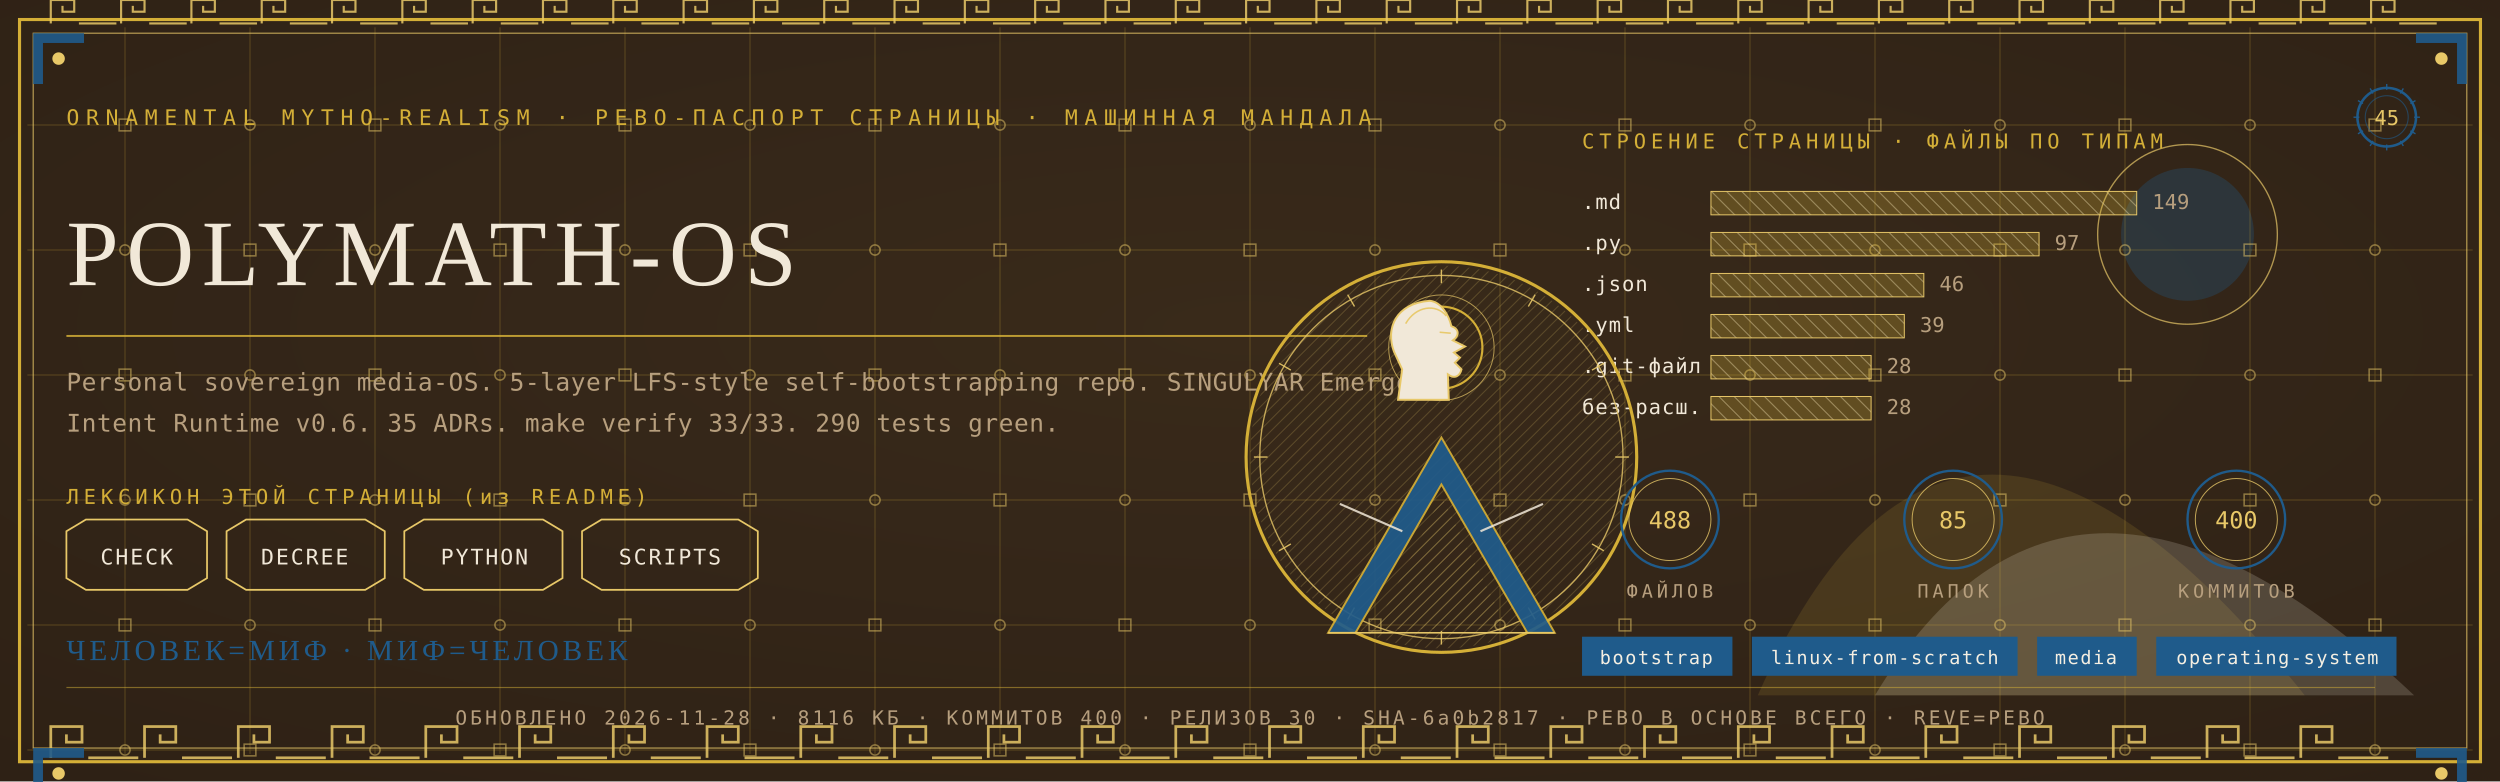
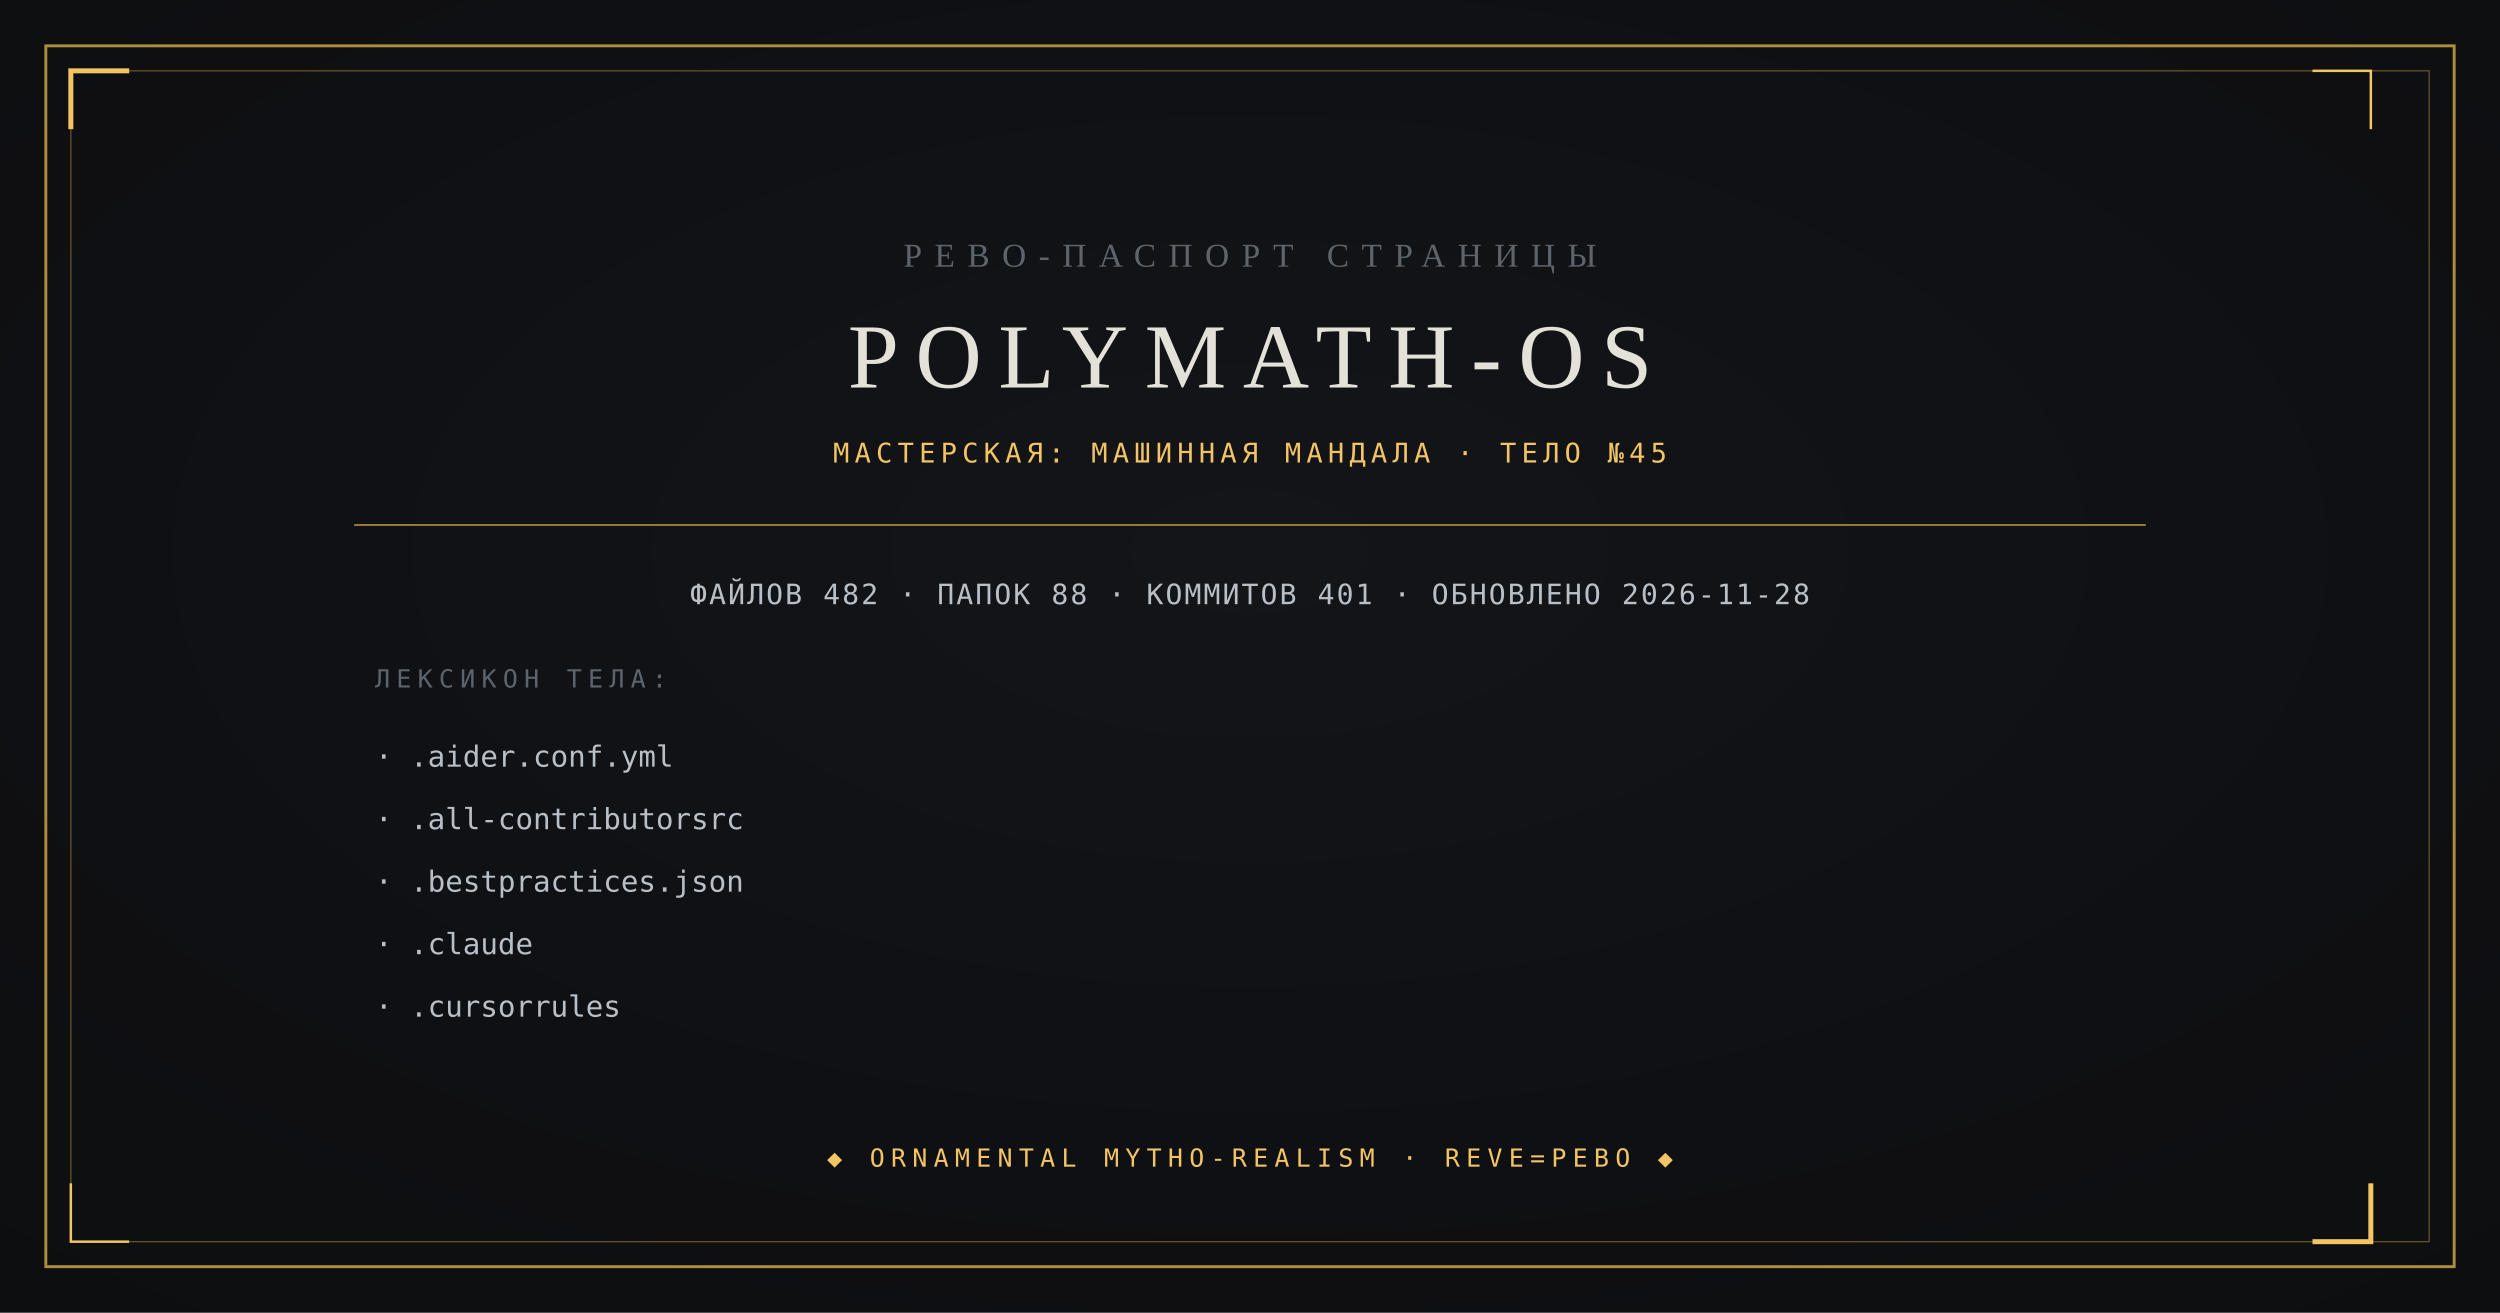
- <svg xmlns="http://www.w3.org/2000/svg" viewBox="0 0 1280 400" width="1280" height="400">
-   <defs>
-     <radialGradient id="rp45" cx="0.5" cy="0.42" r="1.1">
-       <stop offset="0" stop-color="#3A2A1B" />
-       <stop offset="1" stop-color="#2A1D12" />
-     </radialGradient>
-     <pattern id="hatchm" width="4.2" height="4.2" patternUnits="userSpaceOnUse" patternTransform="rotate(45)">
-       <rect width="4.2" height="4.2" fill="none" />
-       <line x1="0" y1="0" x2="0" y2="4.2" stroke="#E8C868" stroke-width="0.5" />
-     </pattern>
-     <pattern id="hatchv" width="5.5" height="5.5" patternUnits="userSpaceOnUse" patternTransform="rotate(-45)">
-       <rect width="5.5" height="5.5" fill="none" />
-       <line x1="0" y1="0" x2="0" y2="5.5" stroke="#F1E8D8" stroke-width="0.5" />
-     </pattern>
-   </defs>
-   <rect width="1280" height="400" fill="#2A1D12" />
-   <rect width="1280" height="400" fill="url(#rp45)" opacity="0.94" />
-   <path d="M 900 356 Q 1000 130 1180 356 Z" fill="#D4AF37" opacity="0.14" />
-   <path d="M 960 356 Q 1060 190 1236 356 Z" fill="#F1E8D8" opacity="0.18" />
-   <circle cx="1120" cy="120" r="34" fill="#1F5B8B" opacity="0.30" />
-   <circle cx="1120" cy="120" r="46" fill="none" stroke="#E8C868" stroke-width="0.7" opacity="0.7" />
-   <g stroke="#D4AF37" stroke-width="0.45" opacity="0.30">
-     <line x1="64" y1="14" x2="64" y2="386" />
-     <line x1="128" y1="14" x2="128" y2="386" />
-     <line x1="192" y1="14" x2="192" y2="386" />
-     <line x1="256" y1="14" x2="256" y2="386" />
-     <line x1="320" y1="14" x2="320" y2="386" />
-     <line x1="384" y1="14" x2="384" y2="386" />
-     <line x1="448" y1="14" x2="448" y2="386" />
-     <line x1="512" y1="14" x2="512" y2="386" />
-     <line x1="576" y1="14" x2="576" y2="386" />
-     <line x1="640" y1="14" x2="640" y2="386" />
-     <line x1="704" y1="14" x2="704" y2="386" />
-     <line x1="768" y1="14" x2="768" y2="386" />
-     <line x1="832" y1="14" x2="832" y2="386" />
-     <line x1="896" y1="14" x2="896" y2="386" />
-     <line x1="960" y1="14" x2="960" y2="386" />
-     <line x1="1024" y1="14" x2="1024" y2="386" />
-     <line x1="1088" y1="14" x2="1088" y2="386" />
-     <line x1="1152" y1="14" x2="1152" y2="386" />
-     <line x1="1216" y1="14" x2="1216" y2="386" />
-     <line x1="14" y1="64" x2="1266" y2="64" />
-     <line x1="14" y1="128" x2="1266" y2="128" />
-     <line x1="14" y1="192" x2="1266" y2="192" />
-     <line x1="14" y1="256" x2="1266" y2="256" />
-     <line x1="14" y1="320" x2="1266" y2="320" />
-     <line x1="14" y1="384" x2="1266" y2="384" />
-   </g>
-   <g fill="none" stroke="#E8C868" stroke-width="0.8" opacity="0.5">
-     <rect x="61" y="61" width="6" height="6" />
-     <circle cx="64" cy="128" r="2.6" />
-     <rect x="61" y="189" width="6" height="6" />
-     <circle cx="64" cy="256" r="2.6" />
-     <rect x="61" y="317" width="6" height="6" />
-     <circle cx="64" cy="384" r="2.6" />
-     <circle cx="128" cy="64" r="2.6" />
-     <rect x="125" y="125" width="6" height="6" />
-     <circle cx="128" cy="192" r="2.6" />
-     <rect x="125" y="253" width="6" height="6" />
-     <circle cx="128" cy="320" r="2.6" />
-     <rect x="125" y="381" width="6" height="6" />
-     <rect x="189" y="61" width="6" height="6" />
-     <circle cx="192" cy="128" r="2.6" />
-     <rect x="189" y="189" width="6" height="6" />
-     <circle cx="192" cy="256" r="2.6" />
-     <rect x="189" y="317" width="6" height="6" />
-     <circle cx="192" cy="384" r="2.6" />
-     <circle cx="256" cy="64" r="2.6" />
-     <rect x="253" y="125" width="6" height="6" />
-     <circle cx="256" cy="192" r="2.6" />
-     <rect x="253" y="253" width="6" height="6" />
-     <circle cx="256" cy="320" r="2.6" />
-     <rect x="253" y="381" width="6" height="6" />
-     <rect x="317" y="61" width="6" height="6" />
-     <circle cx="320" cy="128" r="2.6" />
-     <rect x="317" y="189" width="6" height="6" />
-     <circle cx="320" cy="256" r="2.6" />
-     <rect x="317" y="317" width="6" height="6" />
-     <circle cx="320" cy="384" r="2.6" />
-     <circle cx="384" cy="64" r="2.6" />
-     <rect x="381" y="125" width="6" height="6" />
-     <circle cx="384" cy="192" r="2.6" />
-     <rect x="381" y="253" width="6" height="6" />
-     <circle cx="384" cy="320" r="2.6" />
-     <rect x="381" y="381" width="6" height="6" />
-     <rect x="445" y="61" width="6" height="6" />
-     <circle cx="448" cy="128" r="2.6" />
-     <rect x="445" y="189" width="6" height="6" />
-     <circle cx="448" cy="256" r="2.6" />
-     <rect x="445" y="317" width="6" height="6" />
-     <circle cx="448" cy="384" r="2.6" />
-     <circle cx="512" cy="64" r="2.6" />
-     <rect x="509" y="125" width="6" height="6" />
-     <circle cx="512" cy="192" r="2.6" />
-     <rect x="509" y="253" width="6" height="6" />
-     <circle cx="512" cy="320" r="2.6" />
-     <rect x="509" y="381" width="6" height="6" />
-     <rect x="573" y="61" width="6" height="6" />
-     <circle cx="576" cy="128" r="2.6" />
-     <rect x="573" y="189" width="6" height="6" />
-     <circle cx="576" cy="256" r="2.6" />
-     <rect x="573" y="317" width="6" height="6" />
-     <circle cx="576" cy="384" r="2.6" />
-     <circle cx="640" cy="64" r="2.6" />
-     <rect x="637" y="125" width="6" height="6" />
-     <circle cx="640" cy="192" r="2.6" />
-     <rect x="637" y="253" width="6" height="6" />
-     <circle cx="640" cy="320" r="2.6" />
-     <rect x="637" y="381" width="6" height="6" />
-     <rect x="701" y="61" width="6" height="6" />
-     <circle cx="704" cy="128" r="2.6" />
-     <rect x="701" y="189" width="6" height="6" />
-     <circle cx="704" cy="256" r="2.6" />
-     <rect x="701" y="317" width="6" height="6" />
-     <circle cx="704" cy="384" r="2.6" />
-     <circle cx="768" cy="64" r="2.6" />
-     <rect x="765" y="125" width="6" height="6" />
-     <circle cx="768" cy="192" r="2.6" />
-     <rect x="765" y="253" width="6" height="6" />
-     <circle cx="768" cy="320" r="2.6" />
-     <rect x="765" y="381" width="6" height="6" />
-     <rect x="829" y="61" width="6" height="6" />
-     <circle cx="832" cy="128" r="2.6" />
-     <rect x="829" y="189" width="6" height="6" />
-     <circle cx="832" cy="256" r="2.6" />
-     <rect x="829" y="317" width="6" height="6" />
-     <circle cx="832" cy="384" r="2.6" />
-     <circle cx="896" cy="64" r="2.6" />
-     <rect x="893" y="125" width="6" height="6" />
-     <circle cx="896" cy="192" r="2.6" />
-     <rect x="893" y="253" width="6" height="6" />
-     <circle cx="896" cy="320" r="2.6" />
-     <rect x="893" y="381" width="6" height="6" />
-     <rect x="957" y="61" width="6" height="6" />
-     <circle cx="960" cy="128" r="2.6" />
-     <rect x="957" y="189" width="6" height="6" />
-     <circle cx="960" cy="256" r="2.6" />
-     <rect x="957" y="317" width="6" height="6" />
-     <circle cx="960" cy="384" r="2.6" />
-     <circle cx="1024" cy="64" r="2.6" />
-     <rect x="1021" y="125" width="6" height="6" />
-     <circle cx="1024" cy="192" r="2.6" />
-     <rect x="1021" y="253" width="6" height="6" />
-     <circle cx="1024" cy="320" r="2.6" />
-     <rect x="1021" y="381" width="6" height="6" />
-     <rect x="1085" y="61" width="6" height="6" />
-     <circle cx="1088" cy="128" r="2.6" />
-     <rect x="1085" y="189" width="6" height="6" />
-     <circle cx="1088" cy="256" r="2.6" />
-     <rect x="1085" y="317" width="6" height="6" />
-     <circle cx="1088" cy="384" r="2.6" />
-     <circle cx="1152" cy="64" r="2.6" />
-     <rect x="1149" y="125" width="6" height="6" />
-     <circle cx="1152" cy="192" r="2.6" />
-     <rect x="1149" y="253" width="6" height="6" />
-     <circle cx="1152" cy="320" r="2.6" />
-     <rect x="1149" y="381" width="6" height="6" />
-     <rect x="1213" y="61" width="6" height="6" />
-     <circle cx="1216" cy="128" r="2.6" />
-     <rect x="1213" y="189" width="6" height="6" />
-     <circle cx="1216" cy="256" r="2.6" />
-     <rect x="1213" y="317" width="6" height="6" />
-     <circle cx="1216" cy="384" r="2.6" />
-   </g>
-   <rect x="10" y="10" width="1260" height="380" fill="none" stroke="#D4AF37" stroke-width="1.6" />
-   <rect x="17" y="17" width="1246" height="366" fill="none" stroke="#E8C868" stroke-width="0.6" opacity="0.75" />
-   <g fill="none" stroke="#E8C868" stroke-width="1.4" opacity="0.85">
-     <path d="M 26 388 L 26 372 L 42 372 L 42 380.0 L 34.0 380.0 L 34.0 376.0" />
-     <line x1="45.2" y1="388" x2="70.8" y2="388" />
-     <path d="M 74 388 L 74 372 L 90 372 L 90 380.0 L 82.0 380.0 L 82.0 376.0" />
-     <line x1="93.2" y1="388" x2="118.8" y2="388" />
-     <path d="M 122 388 L 122 372 L 138 372 L 138 380.0 L 130.0 380.0 L 130.0 376.0" />
-     <line x1="141.2" y1="388" x2="166.8" y2="388" />
-     <path d="M 170 388 L 170 372 L 186 372 L 186 380.0 L 178.0 380.0 L 178.0 376.0" />
-     <line x1="189.2" y1="388" x2="214.8" y2="388" />
-     <path d="M 218 388 L 218 372 L 234 372 L 234 380.0 L 226.0 380.0 L 226.0 376.0" />
-     <line x1="237.2" y1="388" x2="262.8" y2="388" />
-     <path d="M 266 388 L 266 372 L 282 372 L 282 380.0 L 274.0 380.0 L 274.0 376.0" />
-     <line x1="285.2" y1="388" x2="310.8" y2="388" />
-     <path d="M 314 388 L 314 372 L 330 372 L 330 380.0 L 322.0 380.0 L 322.0 376.0" />
-     <line x1="333.2" y1="388" x2="358.8" y2="388" />
-     <path d="M 362 388 L 362 372 L 378 372 L 378 380.0 L 370.0 380.0 L 370.0 376.0" />
-     <line x1="381.2" y1="388" x2="406.8" y2="388" />
-     <path d="M 410 388 L 410 372 L 426 372 L 426 380.0 L 418.0 380.0 L 418.0 376.0" />
-     <line x1="429.2" y1="388" x2="454.8" y2="388" />
-     <path d="M 458 388 L 458 372 L 474 372 L 474 380.0 L 466.0 380.0 L 466.0 376.0" />
-     <line x1="477.2" y1="388" x2="502.8" y2="388" />
-     <path d="M 506 388 L 506 372 L 522 372 L 522 380.0 L 514.0 380.0 L 514.0 376.0" />
-     <line x1="525.2" y1="388" x2="550.8" y2="388" />
-     <path d="M 554 388 L 554 372 L 570 372 L 570 380.0 L 562.0 380.0 L 562.0 376.0" />
-     <line x1="573.2" y1="388" x2="598.8" y2="388" />
-     <path d="M 602 388 L 602 372 L 618 372 L 618 380.0 L 610.0 380.0 L 610.0 376.0" />
-     <line x1="621.2" y1="388" x2="646.8" y2="388" />
-     <path d="M 650 388 L 650 372 L 666 372 L 666 380.0 L 658.0 380.0 L 658.0 376.0" />
-     <line x1="669.2" y1="388" x2="694.8" y2="388" />
-     <path d="M 698 388 L 698 372 L 714 372 L 714 380.0 L 706.0 380.0 L 706.0 376.0" />
-     <line x1="717.2" y1="388" x2="742.8" y2="388" />
-     <path d="M 746 388 L 746 372 L 762 372 L 762 380.0 L 754.0 380.0 L 754.0 376.0" />
-     <line x1="765.2" y1="388" x2="790.8" y2="388" />
-     <path d="M 794 388 L 794 372 L 810 372 L 810 380.0 L 802.0 380.0 L 802.0 376.0" />
-     <line x1="813.2" y1="388" x2="838.8" y2="388" />
-     <path d="M 842 388 L 842 372 L 858 372 L 858 380.0 L 850.0 380.0 L 850.0 376.0" />
-     <line x1="861.2" y1="388" x2="886.8" y2="388" />
-     <path d="M 890 388 L 890 372 L 906 372 L 906 380.0 L 898.0 380.0 L 898.0 376.0" />
-     <line x1="909.2" y1="388" x2="934.8" y2="388" />
-     <path d="M 938 388 L 938 372 L 954 372 L 954 380.0 L 946.0 380.0 L 946.0 376.0" />
-     <line x1="957.2" y1="388" x2="982.8" y2="388" />
-     <path d="M 986 388 L 986 372 L 1002 372 L 1002 380.0 L 994.0 380.0 L 994.0 376.0" />
-     <line x1="1005.2" y1="388" x2="1030.8" y2="388" />
-     <path d="M 1034 388 L 1034 372 L 1050 372 L 1050 380.0 L 1042.0 380.0 L 1042.0 376.0" />
-     <line x1="1053.2" y1="388" x2="1078.8" y2="388" />
-     <path d="M 1082 388 L 1082 372 L 1098 372 L 1098 380.0 L 1090.0 380.0 L 1090.0 376.0" />
-     <line x1="1101.2" y1="388" x2="1126.8" y2="388" />
-     <path d="M 1130 388 L 1130 372 L 1146 372 L 1146 380.0 L 1138.0 380.0 L 1138.0 376.0" />
-     <line x1="1149.2" y1="388" x2="1174.8" y2="388" />
-     <path d="M 1178 388 L 1178 372 L 1194 372 L 1194 380.0 L 1186.0 380.0 L 1186.0 376.0" />
-     <line x1="1197.2" y1="388" x2="1222.8" y2="388" />
-   </g>
-   <g fill="none" stroke="#E8C868" stroke-width="1.1" opacity="0.85">
-     <path d="M 26 12 L 26 0 L 38 0 L 38 6.0 L 32.0 6.0 L 32.0 3.0" />
-     <line x1="40.4" y1="12" x2="59.6" y2="12" />
-     <path d="M 62 12 L 62 0 L 74 0 L 74 6.0 L 68.0 6.0 L 68.0 3.0" />
-     <line x1="76.4" y1="12" x2="95.6" y2="12" />
-     <path d="M 98 12 L 98 0 L 110 0 L 110 6.0 L 104.0 6.0 L 104.0 3.0" />
-     <line x1="112.4" y1="12" x2="131.6" y2="12" />
-     <path d="M 134 12 L 134 0 L 146 0 L 146 6.0 L 140.0 6.0 L 140.0 3.0" />
-     <line x1="148.4" y1="12" x2="167.6" y2="12" />
-     <path d="M 170 12 L 170 0 L 182 0 L 182 6.0 L 176.0 6.0 L 176.0 3.0" />
-     <line x1="184.4" y1="12" x2="203.6" y2="12" />
-     <path d="M 206 12 L 206 0 L 218 0 L 218 6.0 L 212.0 6.0 L 212.0 3.0" />
-     <line x1="220.4" y1="12" x2="239.6" y2="12" />
-     <path d="M 242 12 L 242 0 L 254 0 L 254 6.0 L 248.0 6.0 L 248.0 3.0" />
-     <line x1="256.4" y1="12" x2="275.6" y2="12" />
-     <path d="M 278 12 L 278 0 L 290 0 L 290 6.0 L 284.0 6.0 L 284.0 3.0" />
-     <line x1="292.4" y1="12" x2="311.6" y2="12" />
-     <path d="M 314 12 L 314 0 L 326 0 L 326 6.0 L 320.0 6.0 L 320.0 3.0" />
-     <line x1="328.4" y1="12" x2="347.6" y2="12" />
-     <path d="M 350 12 L 350 0 L 362 0 L 362 6.0 L 356.0 6.0 L 356.0 3.0" />
-     <line x1="364.4" y1="12" x2="383.6" y2="12" />
-     <path d="M 386 12 L 386 0 L 398 0 L 398 6.0 L 392.0 6.0 L 392.0 3.0" />
-     <line x1="400.4" y1="12" x2="419.6" y2="12" />
-     <path d="M 422 12 L 422 0 L 434 0 L 434 6.0 L 428.0 6.0 L 428.0 3.0" />
-     <line x1="436.4" y1="12" x2="455.6" y2="12" />
-     <path d="M 458 12 L 458 0 L 470 0 L 470 6.0 L 464.0 6.0 L 464.0 3.0" />
-     <line x1="472.4" y1="12" x2="491.6" y2="12" />
-     <path d="M 494 12 L 494 0 L 506 0 L 506 6.0 L 500.0 6.0 L 500.0 3.0" />
-     <line x1="508.4" y1="12" x2="527.6" y2="12" />
-     <path d="M 530 12 L 530 0 L 542 0 L 542 6.0 L 536.0 6.0 L 536.0 3.0" />
-     <line x1="544.4" y1="12" x2="563.6" y2="12" />
-     <path d="M 566 12 L 566 0 L 578 0 L 578 6.0 L 572.0 6.0 L 572.0 3.0" />
-     <line x1="580.4" y1="12" x2="599.6" y2="12" />
-     <path d="M 602 12 L 602 0 L 614 0 L 614 6.0 L 608.0 6.0 L 608.0 3.0" />
-     <line x1="616.4" y1="12" x2="635.6" y2="12" />
-     <path d="M 638 12 L 638 0 L 650 0 L 650 6.0 L 644.0 6.0 L 644.0 3.0" />
-     <line x1="652.4" y1="12" x2="671.6" y2="12" />
-     <path d="M 674 12 L 674 0 L 686 0 L 686 6.0 L 680.0 6.0 L 680.0 3.0" />
-     <line x1="688.4" y1="12" x2="707.6" y2="12" />
-     <path d="M 710 12 L 710 0 L 722 0 L 722 6.0 L 716.0 6.0 L 716.0 3.0" />
-     <line x1="724.4" y1="12" x2="743.6" y2="12" />
-     <path d="M 746 12 L 746 0 L 758 0 L 758 6.0 L 752.0 6.0 L 752.0 3.0" />
-     <line x1="760.4" y1="12" x2="779.6" y2="12" />
-     <path d="M 782 12 L 782 0 L 794 0 L 794 6.0 L 788.0 6.0 L 788.0 3.0" />
-     <line x1="796.4" y1="12" x2="815.6" y2="12" />
-     <path d="M 818 12 L 818 0 L 830 0 L 830 6.0 L 824.0 6.0 L 824.0 3.0" />
-     <line x1="832.4" y1="12" x2="851.6" y2="12" />
-     <path d="M 854 12 L 854 0 L 866 0 L 866 6.0 L 860.0 6.0 L 860.0 3.0" />
-     <line x1="868.4" y1="12" x2="887.6" y2="12" />
-     <path d="M 890 12 L 890 0 L 902 0 L 902 6.0 L 896.0 6.0 L 896.0 3.0" />
-     <line x1="904.4" y1="12" x2="923.6" y2="12" />
-     <path d="M 926 12 L 926 0 L 938 0 L 938 6.0 L 932.0 6.0 L 932.0 3.0" />
-     <line x1="940.4" y1="12" x2="959.6" y2="12" />
-     <path d="M 962 12 L 962 0 L 974 0 L 974 6.0 L 968.0 6.0 L 968.0 3.0" />
-     <line x1="976.4" y1="12" x2="995.6" y2="12" />
-     <path d="M 998 12 L 998 0 L 1010 0 L 1010 6.0 L 1004.0 6.0 L 1004.0 3.0" />
-     <line x1="1012.4" y1="12" x2="1031.6" y2="12" />
-     <path d="M 1034 12 L 1034 0 L 1046 0 L 1046 6.0 L 1040.0 6.0 L 1040.0 3.0" />
-     <line x1="1048.4" y1="12" x2="1067.6" y2="12" />
-     <path d="M 1070 12 L 1070 0 L 1082 0 L 1082 6.0 L 1076.0 6.0 L 1076.0 3.0" />
-     <line x1="1084.4" y1="12" x2="1103.6" y2="12" />
-     <path d="M 1106 12 L 1106 0 L 1118 0 L 1118 6.0 L 1112.0 6.0 L 1112.0 3.0" />
-     <line x1="1120.4" y1="12" x2="1139.6" y2="12" />
-     <path d="M 1142 12 L 1142 0 L 1154 0 L 1154 6.0 L 1148.0 6.0 L 1148.0 3.0" />
-     <line x1="1156.4" y1="12" x2="1175.6" y2="12" />
-     <path d="M 1178 12 L 1178 0 L 1190 0 L 1190 6.0 L 1184.0 6.0 L 1184.0 3.0" />
-     <line x1="1192.4" y1="12" x2="1211.6" y2="12" />
-     <path d="M 1214 12 L 1214 0 L 1226 0 L 1226 6.0 L 1220.0 6.0 L 1220.0 3.0" />
-     <line x1="1228.4" y1="12" x2="1247.6" y2="12" />
-   </g>
-   <g transform="translate(17,17) scale(1,1)">
-     <path d="M 0 0 L 26 0 L 26 5 L 5 5 L 5 26 L 0 26 Z" fill="#1F5B8B" opacity="0.9" />
-     <circle cx="13" cy="13" r="3.2" fill="#E8C868" />
-   </g>
-   <g transform="translate(1263,17) scale(-1,1)">
-     <path d="M 0 0 L 26 0 L 26 5 L 5 5 L 5 26 L 0 26 Z" fill="#1F5B8B" opacity="0.9" />
-     <circle cx="13" cy="13" r="3.2" fill="#E8C868" />
-   </g>
-   <g transform="translate(17,383) scale(1,1)">
-     <path d="M 0 0 L 26 0 L 26 5 L 5 5 L 5 26 L 0 26 Z" fill="#1F5B8B" opacity="0.9" />
-     <circle cx="13" cy="13" r="3.2" fill="#E8C868" />
-   </g>
-   <g transform="translate(1263,383) scale(-1,1)">
-     <path d="M 0 0 L 26 0 L 26 5 L 5 5 L 5 26 L 0 26 Z" fill="#1F5B8B" opacity="0.9" />
-     <circle cx="13" cy="13" r="3.2" fill="#E8C868" />
-   </g>
-   <text x="34" y="64" font-family="'Cascadia Mono', ui-monospace, Consolas, monospace" font-size="11" fill="#D4AF37" letter-spacing="3.4">ORNAMENTAL MYTHO-REALISM · РЕВО-ПАСПОРТ СТРАНИЦЫ · МАШИННАЯ МАНДАЛА</text>
-   <g transform="translate(1222,60)">
-     <circle r="15" fill="none" stroke="#1F5B8B" stroke-width="1.3" />
-     <circle r="11" fill="none" stroke="#1F5B8B" stroke-width="0.55" opacity="0.6" />
-     <text y="4" text-anchor="middle" font-family="'Cascadia Mono', ui-monospace, Consolas, monospace" font-size="10.5" fill="#E8C868">45</text>
-     <g stroke="#1F5B8B" stroke-width="0.7">
-       <line x1="0" y1="-17" x2="0" y2="-14" transform="rotate(0)" />
-       <line x1="0" y1="-17" x2="0" y2="-14" transform="rotate(30)" />
-       <line x1="0" y1="-17" x2="0" y2="-14" transform="rotate(60)" />
-       <line x1="0" y1="-17" x2="0" y2="-14" transform="rotate(90)" />
-       <line x1="0" y1="-17" x2="0" y2="-14" transform="rotate(120)" />
-       <line x1="0" y1="-17" x2="0" y2="-14" transform="rotate(150)" />
-       <line x1="0" y1="-17" x2="0" y2="-14" transform="rotate(180)" />
-       <line x1="0" y1="-17" x2="0" y2="-14" transform="rotate(210)" />
-       <line x1="0" y1="-17" x2="0" y2="-14" transform="rotate(240)" />
-       <line x1="0" y1="-17" x2="0" y2="-14" transform="rotate(270)" />
-       <line x1="0" y1="-17" x2="0" y2="-14" transform="rotate(300)" />
-       <line x1="0" y1="-17" x2="0" y2="-14" transform="rotate(330)" />
-     </g>
-   </g>
-   <text x="34" y="146" font-family="Georgia, 'Times New Roman', serif" font-size="48.0" fill="#F1E8D8" letter-spacing="4">POLYMATH-OS</text>
-   <line x1="34" y1="172" x2="700" y2="172" stroke="#D4AF37" stroke-width="1" opacity="0.85" />
-   <text x="34" y="200" font-family="'Cascadia Mono', ui-monospace, Consolas, monospace" font-size="12.5" fill="#B79F7E" letter-spacing="0.3">Personal sovereign media-OS. 5-layer LFS-style self-bootstrapping repo. SINGULYAR Emergent</text>
-   <text x="34" y="221" font-family="'Cascadia Mono', ui-monospace, Consolas, monospace" font-size="12.5" fill="#B79F7E" letter-spacing="0.3">Intent Runtime v0.6. 35 ADRs. make verify 33/33. 290 tests green.</text>
-   <text x="34" y="258" font-family="'Cascadia Mono', ui-monospace, Consolas, monospace" font-size="10.5" fill="#D4AF37" letter-spacing="2.5">ЛЕКСИКОН ЭТОЙ СТРАНИЦЫ (из README)</text>
-   <path d="M 34 272 L 44 266 L 96 266 L 106 272 L 106 296 L 96 302 L 44 302 L 34 296 Z" fill="none" stroke="#E8C868" stroke-width="0.9" />
-   <text x="70" y="289" text-anchor="middle" font-family="'Cascadia Mono', ui-monospace, Consolas, monospace" font-size="11" fill="#F1E8D8" letter-spacing="1">CHECK</text>
-   <path d="M 116 272 L 126 266 L 187 266 L 197 272 L 197 296 L 187 302 L 126 302 L 116 296 Z" fill="none" stroke="#E8C868" stroke-width="0.9" />
-   <text x="156" y="289" text-anchor="middle" font-family="'Cascadia Mono', ui-monospace, Consolas, monospace" font-size="11" fill="#F1E8D8" letter-spacing="1">DECREE</text>
-   <path d="M 207 272 L 217 266 L 278 266 L 288 272 L 288 296 L 278 302 L 217 302 L 207 296 Z" fill="none" stroke="#E8C868" stroke-width="0.9" />
-   <text x="248" y="289" text-anchor="middle" font-family="'Cascadia Mono', ui-monospace, Consolas, monospace" font-size="11" fill="#F1E8D8" letter-spacing="1">PYTHON</text>
-   <path d="M 298 272 L 308 266 L 378 266 L 388 272 L 388 296 L 378 302 L 308 302 L 298 296 Z" fill="none" stroke="#E8C868" stroke-width="0.9" />
-   <text x="343" y="289" text-anchor="middle" font-family="'Cascadia Mono', ui-monospace, Consolas, monospace" font-size="11" fill="#F1E8D8" letter-spacing="1">SCRIPTS</text>
-   <text x="810" y="76" font-family="'Cascadia Mono', ui-monospace, Consolas, monospace" font-size="10.5" fill="#D4AF37" letter-spacing="2.5">СТРОЕНИЕ СТРАНИЦЫ · ФАЙЛЫ ПО ТИПАМ</text>
-   <text x="810" y="107" font-family="'Cascadia Mono', ui-monospace, Consolas, monospace" font-size="10.5" fill="#F1E8D8" letter-spacing="0.5">.md</text>
-   <rect x="876" y="98" width="218" height="12" fill="url(#hatchv)" opacity="0.9" />
-   <rect x="876" y="98" width="218" height="12" fill="#D4AF37" opacity="0.28" />
-   <rect x="876" y="98" width="218" height="12" fill="none" stroke="#E8C868" stroke-width="0.5" />
-   <text x="1102" y="107" font-family="'Cascadia Mono', ui-monospace, Consolas, monospace" font-size="10.5" fill="#B79F7E">149</text>
-   <text x="810" y="128" font-family="'Cascadia Mono', ui-monospace, Consolas, monospace" font-size="10.5" fill="#F1E8D8" letter-spacing="0.5">.py</text>
-   <rect x="876" y="119" width="168" height="12" fill="url(#hatchv)" opacity="0.9" />
-   <rect x="876" y="119" width="168" height="12" fill="#D4AF37" opacity="0.28" />
-   <rect x="876" y="119" width="168" height="12" fill="none" stroke="#E8C868" stroke-width="0.5" />
-   <text x="1052" y="128" font-family="'Cascadia Mono', ui-monospace, Consolas, monospace" font-size="10.5" fill="#B79F7E">97</text>
-   <text x="810" y="149" font-family="'Cascadia Mono', ui-monospace, Consolas, monospace" font-size="10.5" fill="#F1E8D8" letter-spacing="0.5">.json</text>
-   <rect x="876" y="140" width="109" height="12" fill="url(#hatchv)" opacity="0.9" />
-   <rect x="876" y="140" width="109" height="12" fill="#D4AF37" opacity="0.28" />
-   <rect x="876" y="140" width="109" height="12" fill="none" stroke="#E8C868" stroke-width="0.5" />
-   <text x="993" y="149" font-family="'Cascadia Mono', ui-monospace, Consolas, monospace" font-size="10.5" fill="#B79F7E">46</text>
-   <text x="810" y="170" font-family="'Cascadia Mono', ui-monospace, Consolas, monospace" font-size="10.5" fill="#F1E8D8" letter-spacing="0.5">.yml</text>
-   <rect x="876" y="161" width="99" height="12" fill="url(#hatchv)" opacity="0.9" />
-   <rect x="876" y="161" width="99" height="12" fill="#D4AF37" opacity="0.28" />
-   <rect x="876" y="161" width="99" height="12" fill="none" stroke="#E8C868" stroke-width="0.5" />
-   <text x="983" y="170" font-family="'Cascadia Mono', ui-monospace, Consolas, monospace" font-size="10.5" fill="#B79F7E">39</text>
-   <text x="810" y="191" font-family="'Cascadia Mono', ui-monospace, Consolas, monospace" font-size="10.5" fill="#F1E8D8" letter-spacing="0.5">.git-файл</text>
-   <rect x="876" y="182" width="82" height="12" fill="url(#hatchv)" opacity="0.9" />
-   <rect x="876" y="182" width="82" height="12" fill="#D4AF37" opacity="0.28" />
-   <rect x="876" y="182" width="82" height="12" fill="none" stroke="#E8C868" stroke-width="0.5" />
-   <text x="966" y="191" font-family="'Cascadia Mono', ui-monospace, Consolas, monospace" font-size="10.5" fill="#B79F7E">28</text>
-   <text x="810" y="212" font-family="'Cascadia Mono', ui-monospace, Consolas, monospace" font-size="10.5" fill="#F1E8D8" letter-spacing="0.5">без-расш.</text>
-   <rect x="876" y="203" width="82" height="12" fill="url(#hatchv)" opacity="0.9" />
-   <rect x="876" y="203" width="82" height="12" fill="#D4AF37" opacity="0.28" />
-   <rect x="876" y="203" width="82" height="12" fill="none" stroke="#E8C868" stroke-width="0.5" />
-   <text x="966" y="212" font-family="'Cascadia Mono', ui-monospace, Consolas, monospace" font-size="10.5" fill="#B79F7E">28</text>
-   <g transform="translate(738,234)">
-     <circle r="100" fill="none" stroke="#D4AF37" stroke-width="1.6" />
-     <circle r="93" fill="none" stroke="#E8C868" stroke-width="0.7" opacity="0.8" />
-     <circle r="98" fill="url(#hatchm)" opacity="0.4" />
-     <g stroke="#E8C868" stroke-width="0.7" opacity="0.9">
-       <line x1="0" y1="-96" x2="0" y2="-89" transform="rotate(0)" />
-       <line x1="0" y1="-96" x2="0" y2="-89" transform="rotate(30)" />
-       <line x1="0" y1="-96" x2="0" y2="-89" transform="rotate(60)" />
-       <line x1="0" y1="-96" x2="0" y2="-89" transform="rotate(90)" />
-       <line x1="0" y1="-96" x2="0" y2="-89" transform="rotate(120)" />
-       <line x1="0" y1="-96" x2="0" y2="-89" transform="rotate(150)" />
-       <line x1="0" y1="-96" x2="0" y2="-89" transform="rotate(180)" />
-       <line x1="0" y1="-96" x2="0" y2="-89" transform="rotate(210)" />
-       <line x1="0" y1="-96" x2="0" y2="-89" transform="rotate(240)" />
-       <line x1="0" y1="-96" x2="0" y2="-89" transform="rotate(270)" />
-       <line x1="0" y1="-96" x2="0" y2="-89" transform="rotate(300)" />
-       <line x1="0" y1="-96" x2="0" y2="-89" transform="rotate(330)" />
-     </g>
-     <circle cy="-56" r="21" fill="none" stroke="#D4AF37" stroke-width="1.1" />
-     <circle cy="-56" r="27" fill="none" stroke="#E8C868" stroke-width="0.5" opacity="0.7" />
-     <path d="M -6.0 -80.0 C -23.5 -78.7 -28.7 -65.7 -24.3 -54.0 L -20.1 -44.9 L -22.2 -29.3 L 3.8 -29.3 L 3.3 -42.3 C 6.9 -39.7 9.5 -41.5 10.3 -44.9 L 6.9 -48.3 L 9.5 -50.9 L 6.4 -53.5 L 12.1 -56.6 L 5.9 -59.7 C 9.5 -62.3 9.0 -65.7 5.1 -67.0 C 3.8 -72.7 -0.1 -79.5 -6.0 -80.0 Z" fill="#F1E8D8" stroke="#E8C868" stroke-width="1.0" />
-     <g fill="none" stroke="#E8C868" stroke-width="0.8" opacity="0.95">
-       <path d="M -18.3 -68.3 C -13.1 -77.4 -2.7 -78.7 2.5 -72.2" />
-       <path d="M -0.9 -63.9 L 4.8 -63.4" />
-     </g>
-     <path d="M -58.0 90.0 L 0 -10.0 L 58.0 90.0 L 44.0 90.0 L 0 14.0 L -44.0 90.0 Z" fill="#1F5B8B" opacity="0.92" stroke="#D4AF37" stroke-width="1.0" />
-     <path d="M -34.0 88.0 L 0 20.0 L 34.0 88.0" fill="url(#hatchm)" opacity="0.5" stroke="none" />
-     <path d="M -58.0 90.0 L 58.0 90.0" fill="none" stroke="#E8C868" stroke-width="0.8" />
-     <path d="M -52.0 24.0 L -20.0 38.0" fill="none" stroke="#F1E8D8" stroke-width="1.1" opacity="0.85" />
-     <path d="M 52.0 24.0 L 20.0 38.0" fill="none" stroke="#F1E8D8" stroke-width="1.1" opacity="0.85" />
-   </g>
-   <g transform="translate(855,266)">
-     <circle r="25" fill="none" stroke="#1F5B8B" stroke-width="1.2" />
-     <circle r="21" fill="none" stroke="#E8C868" stroke-width="0.5" opacity="0.8" />
-     <text y="4.5" text-anchor="middle" font-family="'Cascadia Mono', ui-monospace, Consolas, monospace" font-size="12" fill="#E8C868">488</text>
-     <text y="40" text-anchor="middle" font-family="'Cascadia Mono', ui-monospace, Consolas, monospace" font-size="9.5" fill="#B79F7E" letter-spacing="2">ФАЙЛОВ</text>
-   </g>
-   <g transform="translate(1000,266)">
-     <circle r="25" fill="none" stroke="#1F5B8B" stroke-width="1.2" />
-     <circle r="21" fill="none" stroke="#E8C868" stroke-width="0.5" opacity="0.8" />
-     <text y="4.5" text-anchor="middle" font-family="'Cascadia Mono', ui-monospace, Consolas, monospace" font-size="12" fill="#E8C868">85</text>
-     <text y="40" text-anchor="middle" font-family="'Cascadia Mono', ui-monospace, Consolas, monospace" font-size="9.5" fill="#B79F7E" letter-spacing="2">ПАПОК</text>
-   </g>
-   <g transform="translate(1145,266)">
-     <circle r="25" fill="none" stroke="#1F5B8B" stroke-width="1.2" />
-     <circle r="21" fill="none" stroke="#E8C868" stroke-width="0.5" opacity="0.8" />
-     <text y="4.5" text-anchor="middle" font-family="'Cascadia Mono', ui-monospace, Consolas, monospace" font-size="12" fill="#E8C868">400</text>
-     <text y="40" text-anchor="middle" font-family="'Cascadia Mono', ui-monospace, Consolas, monospace" font-size="9.5" fill="#B79F7E" letter-spacing="2">КОММИТОВ</text>
-   </g>
-   <rect x="810" y="326" rx="0" width="77" height="20" fill="#1F5B8B" />
-   <text x="848" y="340" text-anchor="middle" font-family="'Cascadia Mono', ui-monospace, Consolas, monospace" font-size="9.5" fill="#F5EFE2" letter-spacing="0.8">bootstrap</text>
-   <rect x="897" y="326" rx="0" width="136" height="20" fill="#1F5B8B" />
-   <text x="965" y="340" text-anchor="middle" font-family="'Cascadia Mono', ui-monospace, Consolas, monospace" font-size="9.5" fill="#F5EFE2" letter-spacing="0.8">linux-from-scratch</text>
-   <rect x="1043" y="326" rx="0" width="51" height="20" fill="#1F5B8B" />
-   <text x="1068" y="340" text-anchor="middle" font-family="'Cascadia Mono', ui-monospace, Consolas, monospace" font-size="9.5" fill="#F5EFE2" letter-spacing="0.8">media</text>
-   <rect x="1104" y="326" rx="0" width="123" height="20" fill="#1F5B8B" />
-   <text x="1166" y="340" text-anchor="middle" font-family="'Cascadia Mono', ui-monospace, Consolas, monospace" font-size="9.5" fill="#F5EFE2" letter-spacing="0.8">operating-system</text>
-   <text x="34" y="338" font-family="Georgia, 'Times New Roman', serif" font-size="15" fill="#1F5B8B" letter-spacing="2">ЧЕЛОВЕК=МИФ · МИФ=ЧЕЛОВЕК</text>
-   <line x1="34" y1="352" x2="1216" y2="352" stroke="#D4AF37" stroke-width="0.6" opacity="0.5" />
-   <text x="640" y="371" text-anchor="middle" font-family="'Cascadia Mono', ui-monospace, Consolas, monospace" font-size="10" fill="#B79F7E" letter-spacing="1.6">ОБНОВЛЕНО 2026-11-28 · 8116 КБ · КОММИТОВ 400 · РЕЛИЗОВ 30 · SHA-6a0b2817 · РЕВО В ОСНОВЕ ВСЕГО · REVE=РЕВО</text>
+ <svg xmlns="http://www.w3.org/2000/svg" viewBox="0 0 1200 630" width="1200" height="630">
+   <rect width="1200" height="630" fill="#0B0C0E" />
+   <radialGradient id="v" cx="0.5" cy="0.42" r="0.95">
+     <stop offset="0" stop-color="#14161A" />
+     <stop offset="1" stop-color="#0B0C0E" />
+   </radialGradient>
+   <rect width="1200" height="630" fill="url(#v)" opacity="0.9" />
+   <rect x="22" y="22" width="1156" height="586" fill="none" stroke="#B08D3E" stroke-width="1.4" />
+   <rect x="34" y="34" width="1132" height="562" fill="none" stroke="#B08D3E" stroke-width="0.6" opacity="0.55" />
+   <path d="M 34 62 L 34 34 L 62 34" fill="none" stroke="#F2C464" stroke-width="2.4" />
+   <path d="M 1138 568 L 1138 596 L 1110 596" fill="none" stroke="#F2C464" stroke-width="2.4" />
+   <path d="M 1138 62 L 1138 34 L 1110 34" fill="none" stroke="#F2C464" stroke-width="1.2" />
+   <path d="M 62 596 L 34 596 L 34 568" fill="none" stroke="#F2C464" stroke-width="1.2" />
+   <text x="600" y="128" text-anchor="middle" font-family="Georgia, 'Times New Roman', serif" font-size="16" fill="#5E646C" letter-spacing="6">РЕВО-ПАСПОРТ СТРАНИЦЫ</text>
+   <text x="600" y="186" text-anchor="middle" font-family="Georgia, 'Times New Roman', serif" font-size="44" fill="#E4E2D8" letter-spacing="8">POLYMATH-OS</text>
+   <text x="600" y="222" text-anchor="middle" font-family="ui-monospace, Consolas, monospace" font-size="13" fill="#F2C464" letter-spacing="2.5">МАСТЕРСКАЯ: МАШИННАЯ МАНДАЛА · ТЕЛО №45</text>
+   <line x1="170" y1="252" x2="1030" y2="252" stroke="#B08D3E" stroke-width="0.8" />
+   <text x="600" y="290" text-anchor="middle" font-family="ui-monospace, Consolas, monospace" font-size="13.5" fill="#B9BFC7" letter-spacing="1">ФАЙЛОВ 482 · ПАПОК 88 · КОММИТОВ 401 · ОБНОВЛЕНО 2026-11-28</text>
+   <text x="180" y="330" font-family="ui-monospace, Consolas, monospace" font-size="12" fill="#5E646C" letter-spacing="3">ЛЕКСИКОН ТЕЛА:</text>
+   <text x="180" y="368" font-family="ui-monospace, Consolas, monospace" font-size="14" fill="#B9BFC7">· .aider.conf.yml</text>
+   <text x="180" y="398" font-family="ui-monospace, Consolas, monospace" font-size="14" fill="#B9BFC7">· .all-contributorsrc</text>
+   <text x="180" y="428" font-family="ui-monospace, Consolas, monospace" font-size="14" fill="#B9BFC7">· .bestpractices.json</text>
+   <text x="180" y="458" font-family="ui-monospace, Consolas, monospace" font-size="14" fill="#B9BFC7">· .claude</text>
+   <text x="180" y="488" font-family="ui-monospace, Consolas, monospace" font-size="14" fill="#B9BFC7">· .cursorrules</text>
+   <text x="600" y="560" text-anchor="middle" font-family="ui-monospace, Consolas, monospace" font-size="12" fill="#F2C464" letter-spacing="3">◆ ORNAMENTAL MYTHO-REALISM · REVE=РЕВО ◆</text>
</svg>
